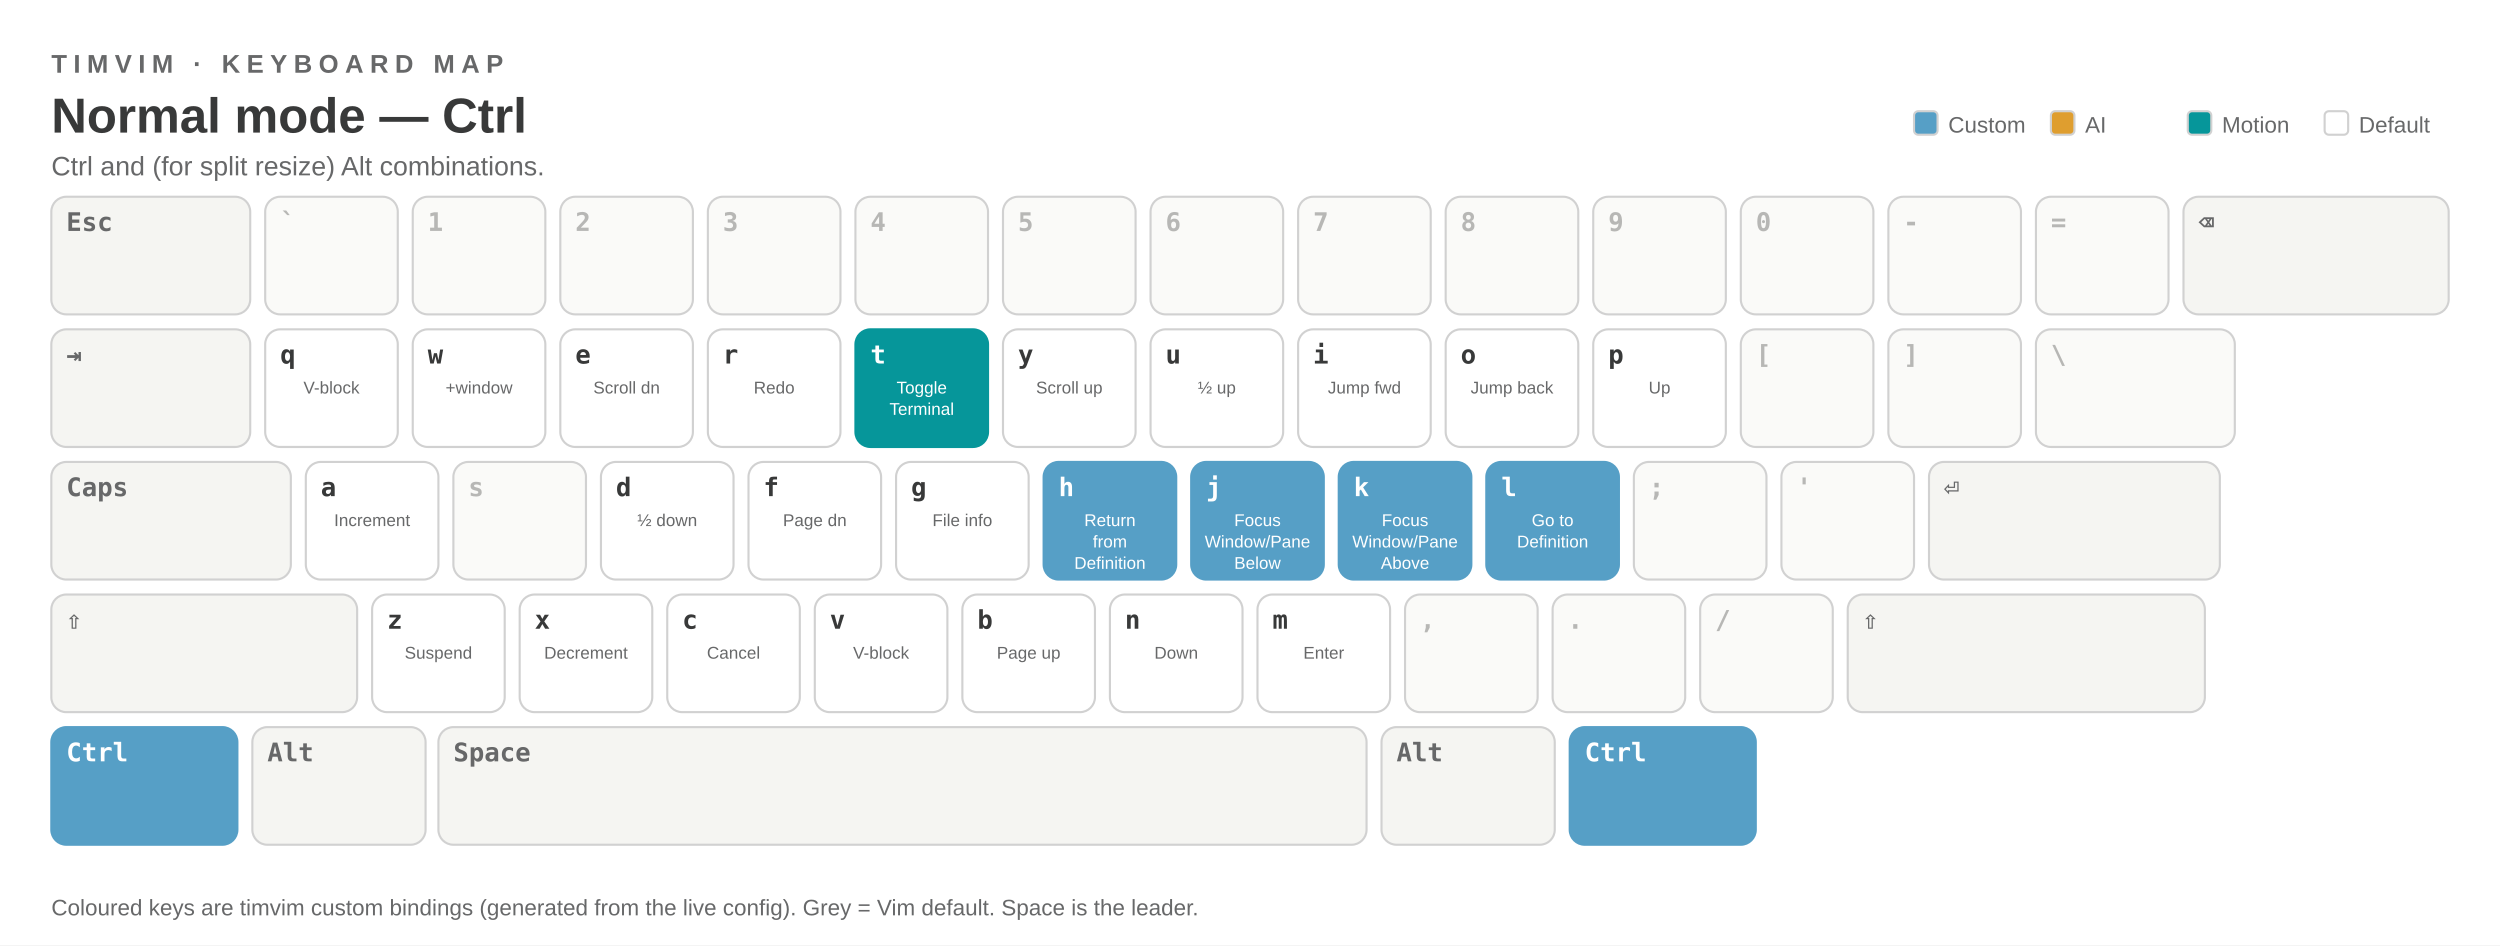
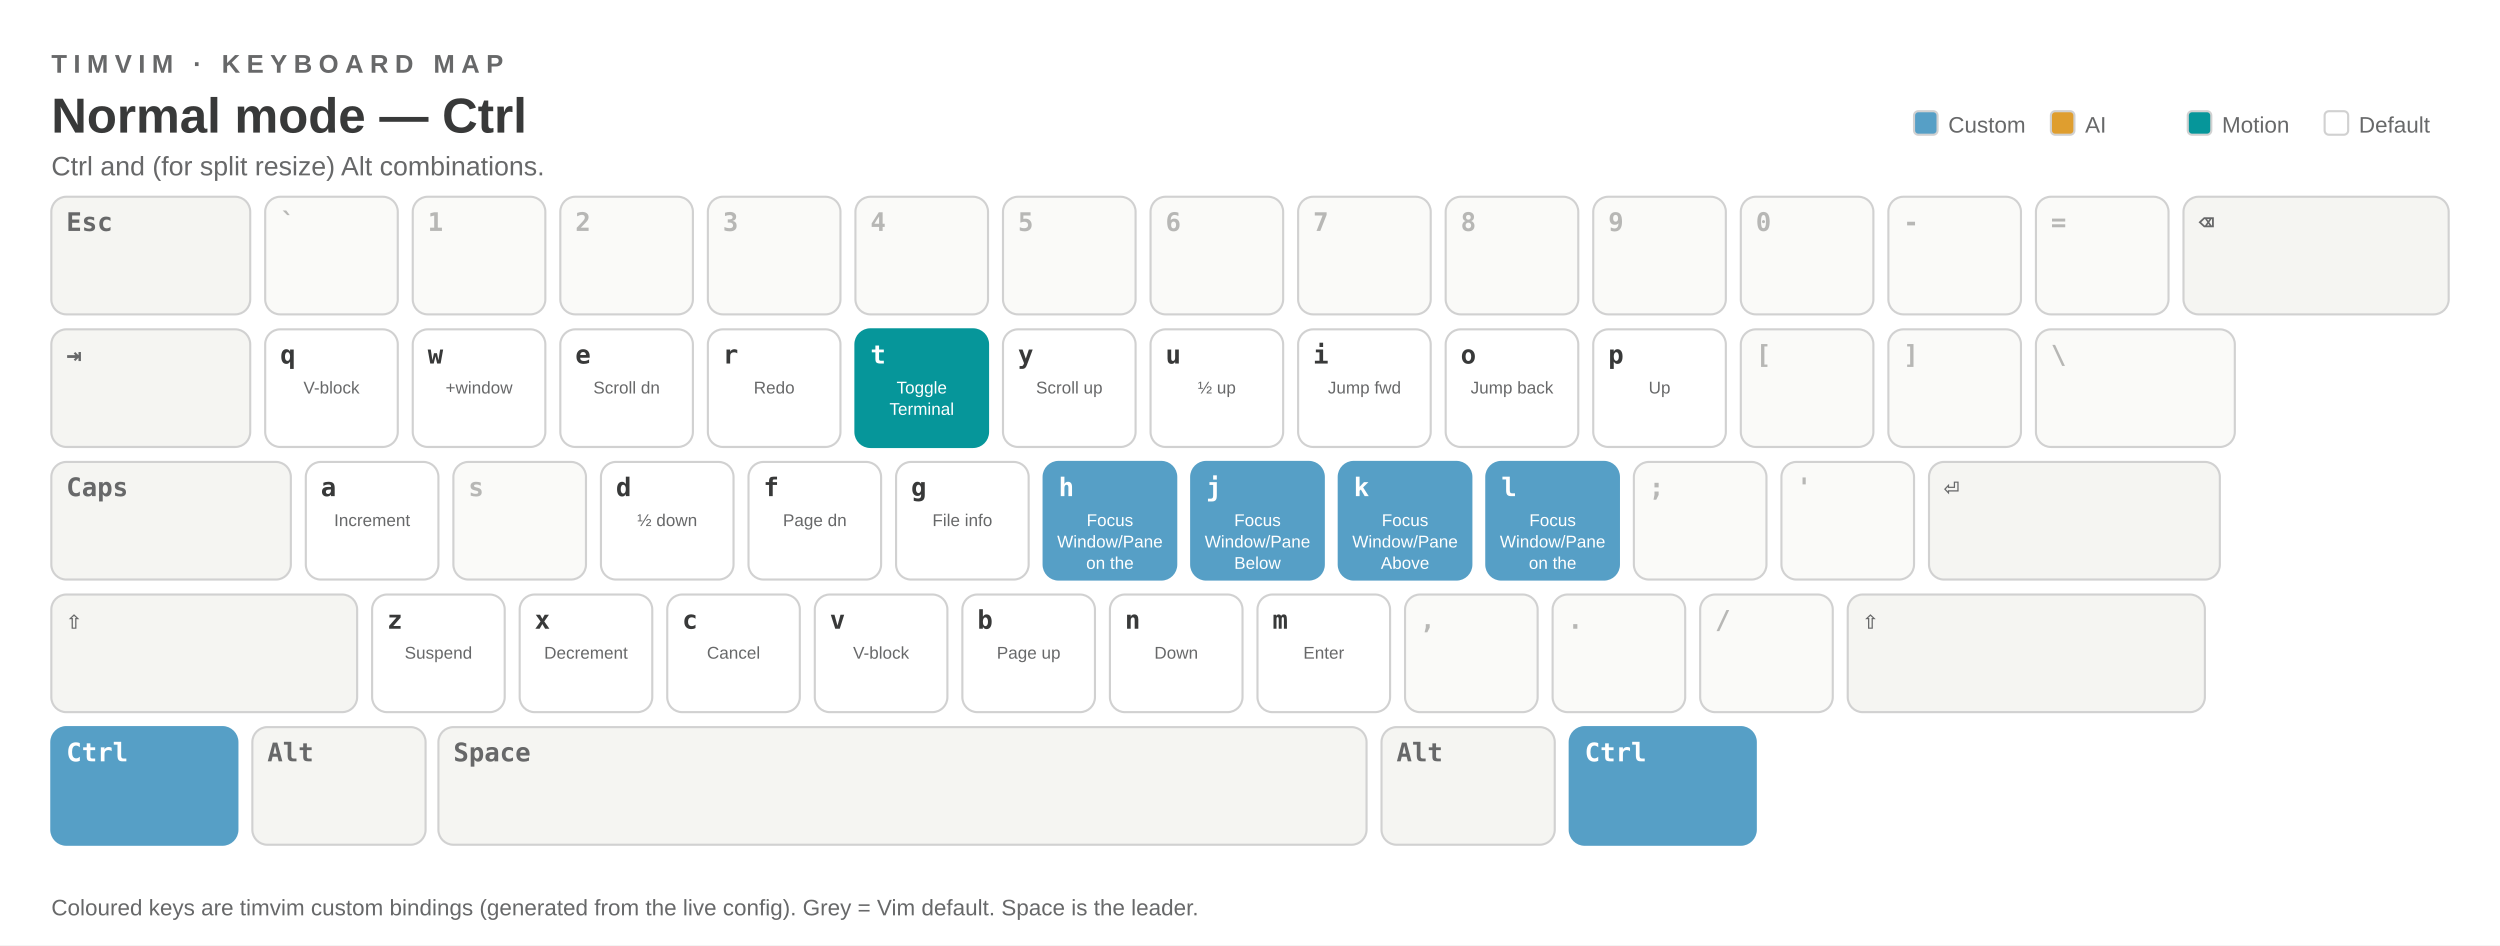
<svg xmlns="http://www.w3.org/2000/svg" width="1169" height="442" viewBox="0 0 1169 442" font-family="Nunito,'Helvetica Neue',Arial,sans-serif">
  <rect width="1169" height="442" fill="#FFFFFF" />
  <text x="24" y="34" fill="#676869" font-size="12" font-weight="700" letter-spacing="3">TIMVIM · KEYBOARD MAP</text>
  <text x="24" y="62" fill="#383939" font-size="23" font-weight="800">Normal mode — Ctrl</text>
  <text x="24" y="82" fill="#676869" font-size="12.5">Ctrl and (for split resize) Alt combinations.</text>
  <rect x="895" y="52" width="11" height="11" rx="2" fill="#569FC6" stroke="#D1D1D1" />
  <text x="911" y="62" fill="#676869" font-size="10.5">Custom</text>
  <rect x="959" y="52" width="11" height="11" rx="2" fill="#DF9E2F" stroke="#D1D1D1" />
  <text x="975" y="62" fill="#676869" font-size="10.5">AI</text>
  <rect x="1023" y="52" width="11" height="11" rx="2" fill="#06969A" stroke="#D1D1D1" />
  <text x="1039" y="62" fill="#676869" font-size="10.5">Motion</text>
  <rect x="1087" y="52" width="11" height="11" rx="2" fill="#FFFFFF" stroke="#D1D1D1" />
  <text x="1103" y="62" fill="#676869" font-size="10.5">Default</text>
  <rect x="24" y="92" width="93" height="55" rx="7" fill="#F5F5F2" stroke="#D1D1D1" />
  <text x="31" y="108" fill="#676869" font-size="12" font-weight="800" font-family="JetBrains Mono,monospace">Esc</text>
  <rect x="124" y="92" width="62" height="55" rx="7" fill="#FAFAF8" stroke="#D1D1D1" />
  <text x="131" y="108" fill="#B7B7B5" font-size="12" font-weight="800" font-family="JetBrains Mono,monospace">`</text>
  <rect x="193" y="92" width="62" height="55" rx="7" fill="#FAFAF8" stroke="#D1D1D1" />
  <text x="200" y="108" fill="#B7B7B5" font-size="12" font-weight="800" font-family="JetBrains Mono,monospace">1</text>
  <rect x="262" y="92" width="62" height="55" rx="7" fill="#FAFAF8" stroke="#D1D1D1" />
  <text x="269" y="108" fill="#B7B7B5" font-size="12" font-weight="800" font-family="JetBrains Mono,monospace">2</text>
  <rect x="331" y="92" width="62" height="55" rx="7" fill="#FAFAF8" stroke="#D1D1D1" />
  <text x="338" y="108" fill="#B7B7B5" font-size="12" font-weight="800" font-family="JetBrains Mono,monospace">3</text>
  <rect x="400" y="92" width="62" height="55" rx="7" fill="#FAFAF8" stroke="#D1D1D1" />
  <text x="407" y="108" fill="#B7B7B5" font-size="12" font-weight="800" font-family="JetBrains Mono,monospace">4</text>
  <rect x="469" y="92" width="62" height="55" rx="7" fill="#FAFAF8" stroke="#D1D1D1" />
  <text x="476" y="108" fill="#B7B7B5" font-size="12" font-weight="800" font-family="JetBrains Mono,monospace">5</text>
  <rect x="538" y="92" width="62" height="55" rx="7" fill="#FAFAF8" stroke="#D1D1D1" />
  <text x="545" y="108" fill="#B7B7B5" font-size="12" font-weight="800" font-family="JetBrains Mono,monospace">6</text>
  <rect x="607" y="92" width="62" height="55" rx="7" fill="#FAFAF8" stroke="#D1D1D1" />
  <text x="614" y="108" fill="#B7B7B5" font-size="12" font-weight="800" font-family="JetBrains Mono,monospace">7</text>
  <rect x="676" y="92" width="62" height="55" rx="7" fill="#FAFAF8" stroke="#D1D1D1" />
  <text x="683" y="108" fill="#B7B7B5" font-size="12" font-weight="800" font-family="JetBrains Mono,monospace">8</text>
  <rect x="745" y="92" width="62" height="55" rx="7" fill="#FAFAF8" stroke="#D1D1D1" />
  <text x="752" y="108" fill="#B7B7B5" font-size="12" font-weight="800" font-family="JetBrains Mono,monospace">9</text>
  <rect x="814" y="92" width="62" height="55" rx="7" fill="#FAFAF8" stroke="#D1D1D1" />
  <text x="821" y="108" fill="#B7B7B5" font-size="12" font-weight="800" font-family="JetBrains Mono,monospace">0</text>
  <rect x="883" y="92" width="62" height="55" rx="7" fill="#FAFAF8" stroke="#D1D1D1" />
  <text x="890" y="108" fill="#B7B7B5" font-size="12" font-weight="800" font-family="JetBrains Mono,monospace">-</text>
  <rect x="952" y="92" width="62" height="55" rx="7" fill="#FAFAF8" stroke="#D1D1D1" />
  <text x="959" y="108" fill="#B7B7B5" font-size="12" font-weight="800" font-family="JetBrains Mono,monospace">=</text>
  <rect x="1021" y="92" width="124" height="55" rx="7" fill="#F5F5F2" stroke="#D1D1D1" />
  <text x="1028" y="108" fill="#676869" font-size="12" font-weight="800" font-family="JetBrains Mono,monospace">⌫</text>
  <rect x="24" y="154" width="93" height="55" rx="7" fill="#F5F5F2" stroke="#D1D1D1" />
  <text x="31" y="170" fill="#676869" font-size="12" font-weight="800" font-family="JetBrains Mono,monospace">⇥</text>
  <rect x="124" y="154" width="62" height="55" rx="7" fill="#FFFFFF" stroke="#D1D1D1" />
  <text x="131" y="170" fill="#383939" font-size="12" font-weight="800" font-family="JetBrains Mono,monospace">q</text>
  <text x="155" y="184" fill="#676869" font-size="8" text-anchor="middle">V-block</text>
  <rect x="193" y="154" width="62" height="55" rx="7" fill="#FFFFFF" stroke="#D1D1D1" />
  <text x="200" y="170" fill="#383939" font-size="12" font-weight="800" font-family="JetBrains Mono,monospace">w</text>
  <text x="224" y="184" fill="#676869" font-size="8" text-anchor="middle">+window</text>
  <rect x="262" y="154" width="62" height="55" rx="7" fill="#FFFFFF" stroke="#D1D1D1" />
  <text x="269" y="170" fill="#383939" font-size="12" font-weight="800" font-family="JetBrains Mono,monospace">e</text>
  <text x="293" y="184" fill="#676869" font-size="8" text-anchor="middle">Scroll dn</text>
  <rect x="331" y="154" width="62" height="55" rx="7" fill="#FFFFFF" stroke="#D1D1D1" />
  <text x="338" y="170" fill="#383939" font-size="12" font-weight="800" font-family="JetBrains Mono,monospace">r</text>
  <text x="362" y="184" fill="#676869" font-size="8" text-anchor="middle">Redo</text>
  <rect x="400" y="154" width="62" height="55" rx="7" fill="#06969A" stroke="#06969A" />
  <text x="407" y="170" fill="#FFFFFF" font-size="12" font-weight="800" font-family="JetBrains Mono,monospace">t</text>
  <text x="431" y="184" fill="#FFFFFF" font-size="8" text-anchor="middle">Toggle</text>
  <text x="431" y="194" fill="#FFFFFF" font-size="8" text-anchor="middle">Terminal</text>
  <rect x="469" y="154" width="62" height="55" rx="7" fill="#FFFFFF" stroke="#D1D1D1" />
  <text x="476" y="170" fill="#383939" font-size="12" font-weight="800" font-family="JetBrains Mono,monospace">y</text>
  <text x="500" y="184" fill="#676869" font-size="8" text-anchor="middle">Scroll up</text>
  <rect x="538" y="154" width="62" height="55" rx="7" fill="#FFFFFF" stroke="#D1D1D1" />
  <text x="545" y="170" fill="#383939" font-size="12" font-weight="800" font-family="JetBrains Mono,monospace">u</text>
  <text x="569" y="184" fill="#676869" font-size="8" text-anchor="middle">½ up</text>
  <rect x="607" y="154" width="62" height="55" rx="7" fill="#FFFFFF" stroke="#D1D1D1" />
  <text x="614" y="170" fill="#383939" font-size="12" font-weight="800" font-family="JetBrains Mono,monospace">i</text>
  <text x="638" y="184" fill="#676869" font-size="8" text-anchor="middle">Jump fwd</text>
  <rect x="676" y="154" width="62" height="55" rx="7" fill="#FFFFFF" stroke="#D1D1D1" />
  <text x="683" y="170" fill="#383939" font-size="12" font-weight="800" font-family="JetBrains Mono,monospace">o</text>
  <text x="707" y="184" fill="#676869" font-size="8" text-anchor="middle">Jump back</text>
  <rect x="745" y="154" width="62" height="55" rx="7" fill="#FFFFFF" stroke="#D1D1D1" />
  <text x="752" y="170" fill="#383939" font-size="12" font-weight="800" font-family="JetBrains Mono,monospace">p</text>
  <text x="776" y="184" fill="#676869" font-size="8" text-anchor="middle">Up</text>
  <rect x="814" y="154" width="62" height="55" rx="7" fill="#FAFAF8" stroke="#D1D1D1" />
  <text x="821" y="170" fill="#B7B7B5" font-size="12" font-weight="800" font-family="JetBrains Mono,monospace">[</text>
  <rect x="883" y="154" width="62" height="55" rx="7" fill="#FAFAF8" stroke="#D1D1D1" />
  <text x="890" y="170" fill="#B7B7B5" font-size="12" font-weight="800" font-family="JetBrains Mono,monospace">]</text>
  <rect x="952" y="154" width="93" height="55" rx="7" fill="#FAFAF8" stroke="#D1D1D1" />
  <text x="959" y="170" fill="#B7B7B5" font-size="12" font-weight="800" font-family="JetBrains Mono,monospace">\</text>
  <rect x="24" y="216" width="112" height="55" rx="7" fill="#F5F5F2" stroke="#D1D1D1" />
  <text x="31" y="232" fill="#676869" font-size="12" font-weight="800" font-family="JetBrains Mono,monospace">Caps</text>
  <rect x="143" y="216" width="62" height="55" rx="7" fill="#FFFFFF" stroke="#D1D1D1" />
  <text x="150" y="232" fill="#383939" font-size="12" font-weight="800" font-family="JetBrains Mono,monospace">a</text>
  <text x="174" y="246" fill="#676869" font-size="8" text-anchor="middle">Increment</text>
  <rect x="212" y="216" width="62" height="55" rx="7" fill="#FAFAF8" stroke="#D1D1D1" />
  <text x="219" y="232" fill="#B7B7B5" font-size="12" font-weight="800" font-family="JetBrains Mono,monospace">s</text>
  <rect x="281" y="216" width="62" height="55" rx="7" fill="#FFFFFF" stroke="#D1D1D1" />
  <text x="288" y="232" fill="#383939" font-size="12" font-weight="800" font-family="JetBrains Mono,monospace">d</text>
  <text x="312" y="246" fill="#676869" font-size="8" text-anchor="middle">½ down</text>
  <rect x="350" y="216" width="62" height="55" rx="7" fill="#FFFFFF" stroke="#D1D1D1" />
  <text x="357" y="232" fill="#383939" font-size="12" font-weight="800" font-family="JetBrains Mono,monospace">f</text>
  <text x="381" y="246" fill="#676869" font-size="8" text-anchor="middle">Page dn</text>
  <rect x="419" y="216" width="62" height="55" rx="7" fill="#FFFFFF" stroke="#D1D1D1" />
  <text x="426" y="232" fill="#383939" font-size="12" font-weight="800" font-family="JetBrains Mono,monospace">g</text>
  <text x="450" y="246" fill="#676869" font-size="8" text-anchor="middle">File info</text>
  <rect x="488" y="216" width="62" height="55" rx="7" fill="#569FC6" stroke="#569FC6" />
  <text x="495" y="232" fill="#FFFFFF" font-size="12" font-weight="800" font-family="JetBrains Mono,monospace">h</text>
-   <text x="519" y="246" fill="#FFFFFF" font-size="8" text-anchor="middle">Return</text>
-   <text x="519" y="256" fill="#FFFFFF" font-size="8" text-anchor="middle">from</text>
-   <text x="519" y="266" fill="#FFFFFF" font-size="8" text-anchor="middle">Definition</text>
+   <text x="519" y="246" fill="#FFFFFF" font-size="8" text-anchor="middle">Focus</text>
+   <text x="519" y="256" fill="#FFFFFF" font-size="8" text-anchor="middle">Window/Pane</text>
+   <text x="519" y="266" fill="#FFFFFF" font-size="8" text-anchor="middle">on the</text>
  <rect x="557" y="216" width="62" height="55" rx="7" fill="#569FC6" stroke="#569FC6" />
  <text x="564" y="232" fill="#FFFFFF" font-size="12" font-weight="800" font-family="JetBrains Mono,monospace">j</text>
  <text x="588" y="246" fill="#FFFFFF" font-size="8" text-anchor="middle">Focus</text>
  <text x="588" y="256" fill="#FFFFFF" font-size="8" text-anchor="middle">Window/Pane</text>
  <text x="588" y="266" fill="#FFFFFF" font-size="8" text-anchor="middle">Below</text>
  <rect x="626" y="216" width="62" height="55" rx="7" fill="#569FC6" stroke="#569FC6" />
  <text x="633" y="232" fill="#FFFFFF" font-size="12" font-weight="800" font-family="JetBrains Mono,monospace">k</text>
  <text x="657" y="246" fill="#FFFFFF" font-size="8" text-anchor="middle">Focus</text>
  <text x="657" y="256" fill="#FFFFFF" font-size="8" text-anchor="middle">Window/Pane</text>
  <text x="657" y="266" fill="#FFFFFF" font-size="8" text-anchor="middle">Above</text>
  <rect x="695" y="216" width="62" height="55" rx="7" fill="#569FC6" stroke="#569FC6" />
  <text x="702" y="232" fill="#FFFFFF" font-size="12" font-weight="800" font-family="JetBrains Mono,monospace">l</text>
-   <text x="726" y="246" fill="#FFFFFF" font-size="8" text-anchor="middle">Go to</text>
-   <text x="726" y="256" fill="#FFFFFF" font-size="8" text-anchor="middle">Definition</text>
+   <text x="726" y="246" fill="#FFFFFF" font-size="8" text-anchor="middle">Focus</text>
+   <text x="726" y="256" fill="#FFFFFF" font-size="8" text-anchor="middle">Window/Pane</text>
+   <text x="726" y="266" fill="#FFFFFF" font-size="8" text-anchor="middle">on the</text>
  <rect x="764" y="216" width="62" height="55" rx="7" fill="#FAFAF8" stroke="#D1D1D1" />
  <text x="771" y="232" fill="#B7B7B5" font-size="12" font-weight="800" font-family="JetBrains Mono,monospace">;</text>
  <rect x="833" y="216" width="62" height="55" rx="7" fill="#FAFAF8" stroke="#D1D1D1" />
  <text x="840" y="232" fill="#B7B7B5" font-size="12" font-weight="800" font-family="JetBrains Mono,monospace">'</text>
  <rect x="902" y="216" width="136" height="55" rx="7" fill="#F5F5F2" stroke="#D1D1D1" />
  <text x="909" y="232" fill="#676869" font-size="12" font-weight="800" font-family="JetBrains Mono,monospace">⏎</text>
  <rect x="24" y="278" width="143" height="55" rx="7" fill="#F5F5F2" stroke="#D1D1D1" />
  <text x="31" y="294" fill="#676869" font-size="12" font-weight="800" font-family="JetBrains Mono,monospace">⇧</text>
  <rect x="174" y="278" width="62" height="55" rx="7" fill="#FFFFFF" stroke="#D1D1D1" />
  <text x="181" y="294" fill="#383939" font-size="12" font-weight="800" font-family="JetBrains Mono,monospace">z</text>
  <text x="205" y="308" fill="#676869" font-size="8" text-anchor="middle">Suspend</text>
  <rect x="243" y="278" width="62" height="55" rx="7" fill="#FFFFFF" stroke="#D1D1D1" />
  <text x="250" y="294" fill="#383939" font-size="12" font-weight="800" font-family="JetBrains Mono,monospace">x</text>
  <text x="274" y="308" fill="#676869" font-size="8" text-anchor="middle">Decrement</text>
  <rect x="312" y="278" width="62" height="55" rx="7" fill="#FFFFFF" stroke="#D1D1D1" />
  <text x="319" y="294" fill="#383939" font-size="12" font-weight="800" font-family="JetBrains Mono,monospace">c</text>
  <text x="343" y="308" fill="#676869" font-size="8" text-anchor="middle">Cancel</text>
  <rect x="381" y="278" width="62" height="55" rx="7" fill="#FFFFFF" stroke="#D1D1D1" />
  <text x="388" y="294" fill="#383939" font-size="12" font-weight="800" font-family="JetBrains Mono,monospace">v</text>
  <text x="412" y="308" fill="#676869" font-size="8" text-anchor="middle">V-block</text>
  <rect x="450" y="278" width="62" height="55" rx="7" fill="#FFFFFF" stroke="#D1D1D1" />
  <text x="457" y="294" fill="#383939" font-size="12" font-weight="800" font-family="JetBrains Mono,monospace">b</text>
  <text x="481" y="308" fill="#676869" font-size="8" text-anchor="middle">Page up</text>
  <rect x="519" y="278" width="62" height="55" rx="7" fill="#FFFFFF" stroke="#D1D1D1" />
  <text x="526" y="294" fill="#383939" font-size="12" font-weight="800" font-family="JetBrains Mono,monospace">n</text>
  <text x="550" y="308" fill="#676869" font-size="8" text-anchor="middle">Down</text>
  <rect x="588" y="278" width="62" height="55" rx="7" fill="#FFFFFF" stroke="#D1D1D1" />
  <text x="595" y="294" fill="#383939" font-size="12" font-weight="800" font-family="JetBrains Mono,monospace">m</text>
  <text x="619" y="308" fill="#676869" font-size="8" text-anchor="middle">Enter</text>
  <rect x="657" y="278" width="62" height="55" rx="7" fill="#FAFAF8" stroke="#D1D1D1" />
  <text x="664" y="294" fill="#B7B7B5" font-size="12" font-weight="800" font-family="JetBrains Mono,monospace">,</text>
  <rect x="726" y="278" width="62" height="55" rx="7" fill="#FAFAF8" stroke="#D1D1D1" />
  <text x="733" y="294" fill="#B7B7B5" font-size="12" font-weight="800" font-family="JetBrains Mono,monospace">.</text>
  <rect x="795" y="278" width="62" height="55" rx="7" fill="#FAFAF8" stroke="#D1D1D1" />
  <text x="802" y="294" fill="#B7B7B5" font-size="12" font-weight="800" font-family="JetBrains Mono,monospace">/</text>
  <rect x="864" y="278" width="167" height="55" rx="7" fill="#F5F5F2" stroke="#D1D1D1" />
  <text x="871" y="294" fill="#676869" font-size="12" font-weight="800" font-family="JetBrains Mono,monospace">⇧</text>
  <rect x="24" y="340" width="87" height="55" rx="7" fill="#569FC6" stroke="#569FC6" />
  <text x="31" y="356" fill="#FFFFFF" font-size="12" font-weight="800" font-family="JetBrains Mono,monospace">Ctrl</text>
  <rect x="118" y="340" width="81" height="55" rx="7" fill="#F5F5F2" stroke="#D1D1D1" />
  <text x="125" y="356" fill="#676869" font-size="12" font-weight="800" font-family="JetBrains Mono,monospace">Alt</text>
  <rect x="205" y="340" width="434" height="55" rx="7" fill="#F5F5F2" stroke="#D1D1D1" />
  <text x="212" y="356" fill="#676869" font-size="12" font-weight="800" font-family="JetBrains Mono,monospace">Space</text>
  <rect x="646" y="340" width="81" height="55" rx="7" fill="#F5F5F2" stroke="#D1D1D1" />
  <text x="653" y="356" fill="#676869" font-size="12" font-weight="800" font-family="JetBrains Mono,monospace">Alt</text>
  <rect x="734" y="340" width="87" height="55" rx="7" fill="#569FC6" stroke="#569FC6" />
  <text x="741" y="356" fill="#FFFFFF" font-size="12" font-weight="800" font-family="JetBrains Mono,monospace">Ctrl</text>
  <text x="24" y="428" fill="#676869" font-size="10.5">Coloured keys are timvim custom bindings (generated from the live config). Grey = Vim default. Space is the leader.</text>
</svg>
